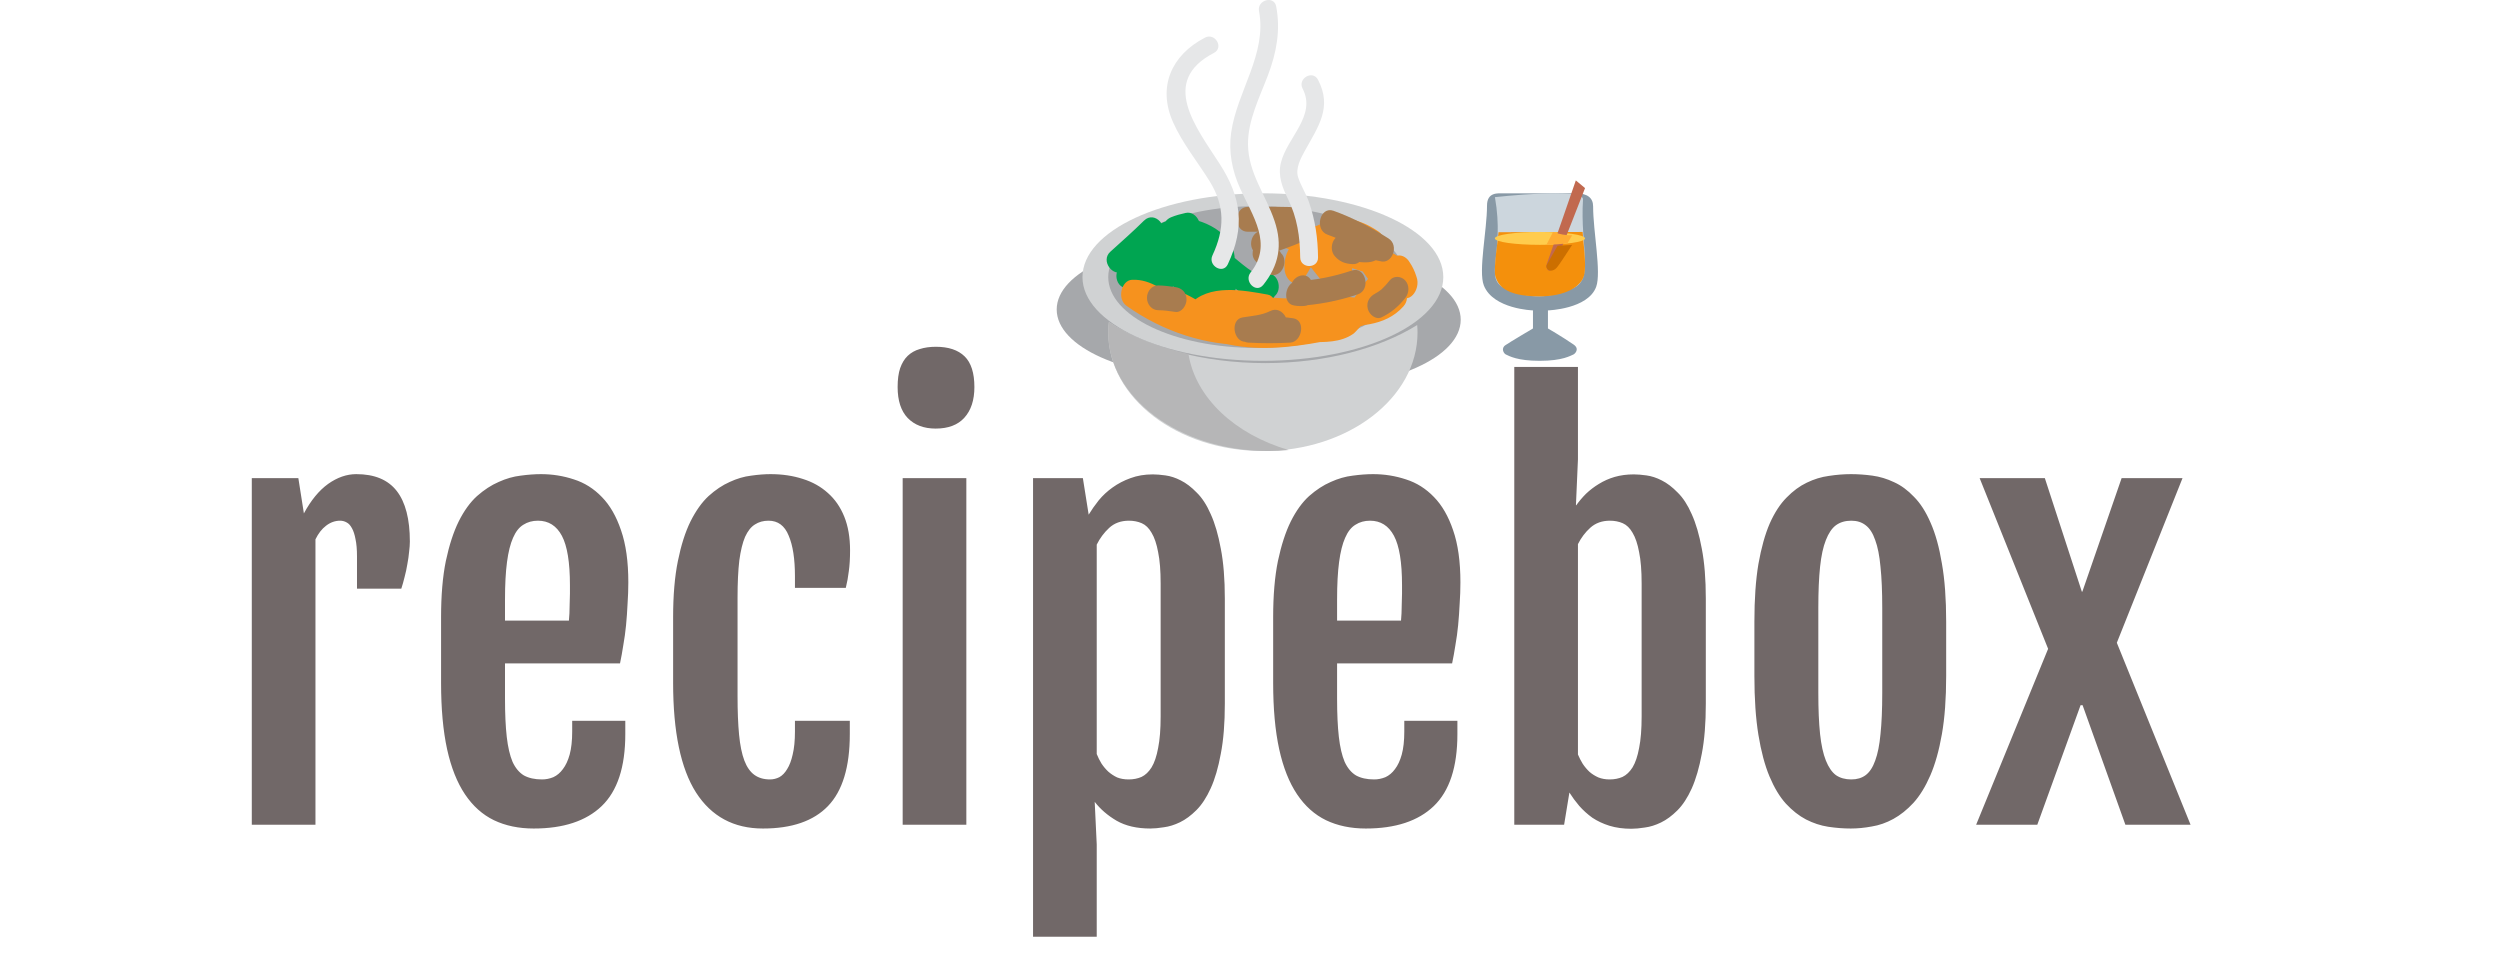
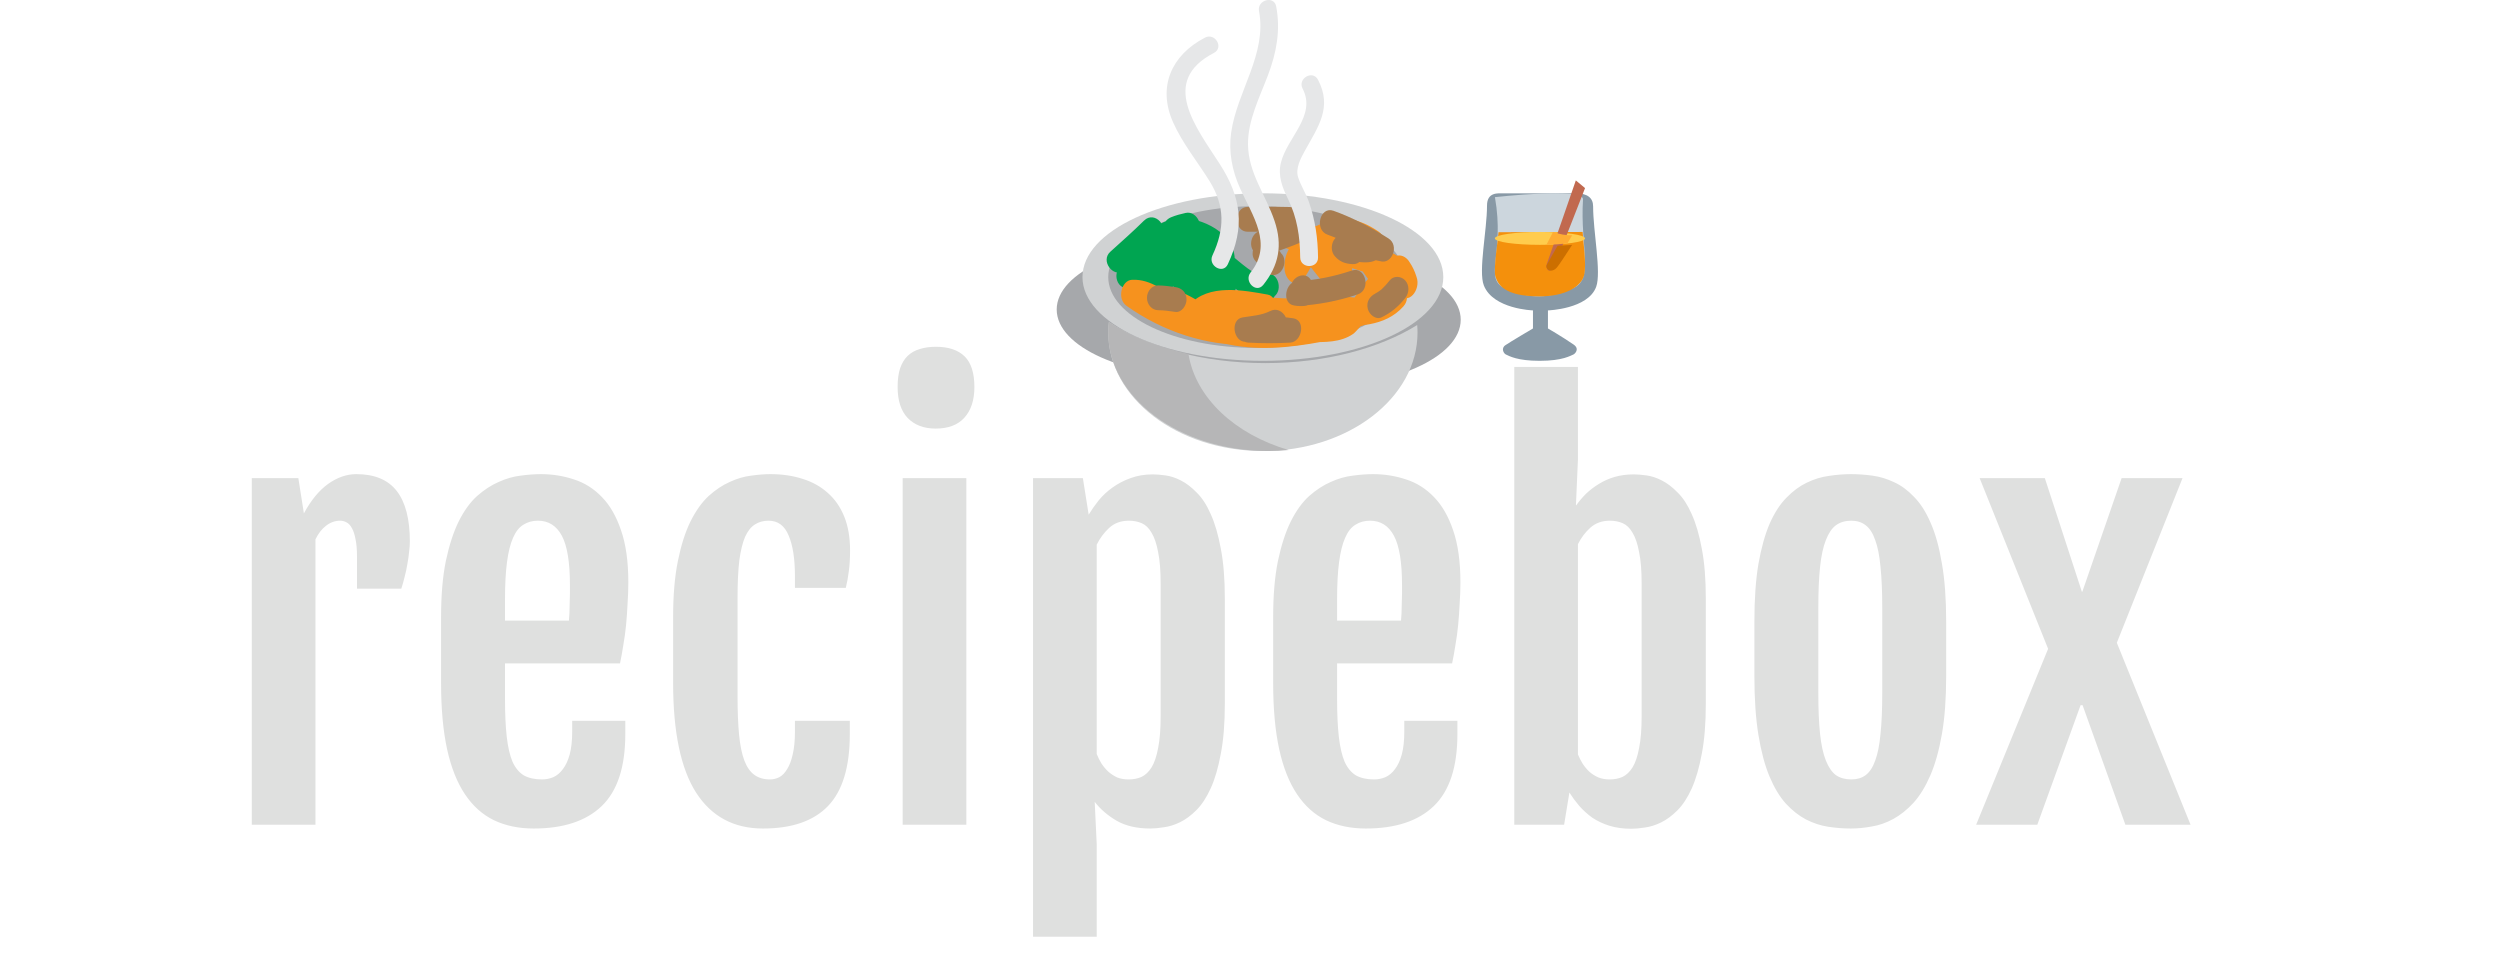
<svg xmlns="http://www.w3.org/2000/svg" width="194" height="75" viewBox="0 0 194 75" fill="none">
-   <path d="M105.463 24.017C105.463 26.916 100.211 29.269 93.732 29.269C87.253 29.269 82 26.916 82 24.017C82 21.114 87.253 18.762 93.732 18.762C100.211 18.762 105.463 21.114 105.463 24.017" fill="#A6A8AB" />
+   <path d="M105.463 24.017C105.463 26.916 100.211 29.269 93.732 29.269C87.253 29.269 82 26.916 82 24.017C82 21.114 87.253 18.762 93.732 18.762C100.211 18.762 105.463 21.114 105.463 24.017Z" fill="#A6A8AB" />
  <path d="M101.621 30.064C108.1 30.064 113.352 27.712 113.352 24.811C113.352 21.91 108.1 19.559 101.621 19.559C95.143 19.559 89.891 21.91 89.891 24.811C89.891 27.712 95.143 30.064 101.621 30.064Z" fill="#A6A8AB" />
  <path d="M98.19 28.177C93.341 28.177 88.994 26.947 86.047 25C86.018 25.263 86 25.528 86 25.798C86 30.88 91.373 35 97.999 35C104.627 35 110 30.879 110 25.798C110 25.604 109.99 25.413 109.974 25.224C107.041 27.04 102.846 28.177 98.189 28.177" fill="#D0D2D3" />
-   <path d="M92.225 27.472C89.833 26.92 87.72 26.069 86.049 25C86.018 25.263 86 25.528 86 25.798C86 30.88 91.555 35 98.406 35C98.946 35 99.477 34.971 100 34.922C95.84 33.707 92.779 30.878 92.225 27.472" fill="#B6B6B7" />
+   <path d="M92.225 27.472C89.833 26.92 87.72 26.069 86.049 25C86.018 25.263 86 25.528 86 25.798C86 30.88 91.555 35 98.406 35C98.946 35 99.477 34.971 100 34.922C95.84 33.707 92.779 30.878 92.225 27.472Z" fill="#B6B6B7" />
  <path d="M112 21.503C112 25.091 105.73 28 98.001 28C90.268 28 84 25.087 84 21.503C84 17.913 90.268 15 98.001 15C105.73 15 112 17.911 112 21.503Z" fill="#D0D2D3" />
  <path d="M97.5 27C103.851 27 109 24.538 109 21.5C109 18.462 103.851 16 97.5 16C91.149 16 86 18.462 86 21.5C86 24.538 91.149 27 97.5 27Z" fill="#A6A8AB" />
  <path d="M88.78 17.115C87.93 17.957 87.04 18.738 86.159 19.537C85.375 20.246 86.376 21.549 87.198 21.046C87.965 20.58 88.726 20.123 89.537 19.761C89.215 19.289 88.89 18.818 88.568 18.346C88.355 18.733 88.117 19.101 87.855 19.448C87.291 20.246 88.01 21.594 88.894 20.958C89.48 20.539 90.056 20.12 90.666 19.748L89.494 18.434C89.284 18.826 89.121 19.225 88.954 19.644C88.641 20.42 89.351 21.587 90.126 20.959C90.756 20.452 91.352 19.934 91.918 19.338C92.678 18.542 91.717 17.402 90.879 17.828C90.832 17.885 90.788 17.943 90.743 18.001C90.64 18.441 90.537 18.879 90.436 19.317C90.774 19.076 91.148 18.904 91.539 18.808C92.38 18.535 92.335 17.25 91.539 16.953C91.462 16.924 91.385 16.895 91.309 16.867V18.722C91.691 18.56 92.064 18.465 92.466 18.376C92.244 17.79 92.025 17.202 91.804 16.617C90.414 17.388 86.009 18.622 87.568 21.307C87.813 20.822 88.061 20.341 88.308 19.858C88.153 19.841 87.998 19.824 87.843 19.805C86.888 19.579 86.35 20.963 87.182 21.565C87.473 21.799 87.781 22.002 88.105 22.171C88.25 21.573 88.394 20.976 88.538 20.377C88.178 20.403 87.82 20.431 87.46 20.464C86.351 20.559 86.363 22.274 87.46 22.388C88.593 22.503 90.067 22.849 91.125 22.192C91.461 21.981 91.65 21.795 91.901 21.484C92.078 21.265 92.264 21.057 92.454 20.852C93.313 19.921 92.224 21.125 92.228 20.388L93.518 19.558C93.388 19.471 93.26 19.383 93.132 19.298C92.987 19.895 92.844 20.492 92.698 21.091C92.992 21.221 93.284 21.35 93.576 21.477L94.009 19.684C93.548 19.624 93.083 19.624 92.622 19.684C91.968 19.767 91.564 20.436 91.881 21.133C92.444 22.365 93.726 22.843 94.862 23.13C95.939 23.406 96.395 21.551 95.318 21.275C94.647 21.104 93.711 20.921 93.366 20.163C93.117 20.644 92.873 21.127 92.624 21.61C93.085 21.551 93.551 21.551 94.012 21.61C94.913 21.723 95.107 20.285 94.444 19.816C93.869 19.412 93.373 19.251 92.7 19.167C91.813 19.055 91.589 20.501 92.269 20.958L92.654 21.218C93.217 21.599 93.939 21.109 93.943 20.387C93.953 18.915 93.013 18.115 91.832 18.951C91.344 19.299 90.938 19.814 90.556 20.291C89.96 21.032 88.251 20.543 87.463 20.463V22.387C87.822 22.357 88.181 22.329 88.54 22.303C89.337 22.243 89.781 20.981 88.974 20.51C88.65 20.341 88.341 20.138 88.05 19.904C87.829 20.491 87.609 21.076 87.391 21.663C87.693 21.736 88.001 21.777 88.311 21.785C88.941 21.801 89.404 20.945 89.05 20.336C88.835 19.963 92.262 18.507 92.674 18.28C93.593 17.772 92.916 16.321 92.012 16.522C91.613 16.61 91.24 16.707 90.856 16.867C90.066 17.2 90.019 18.409 90.856 18.723C90.934 18.751 91.01 18.781 91.087 18.808V16.953C90.532 17.137 90.058 17.301 89.572 17.655C89.219 17.913 88.971 18.542 89.265 18.971C89.975 20.008 90.716 20.016 91.749 19.49C91.402 18.988 91.055 18.483 90.71 17.979C90.254 18.454 89.771 18.895 89.265 19.299L90.438 20.616C90.606 20.198 90.767 19.798 90.978 19.405C91.432 18.557 90.544 17.639 89.804 18.089C89.193 18.462 88.618 18.882 88.033 19.299L89.07 20.81C89.414 20.322 89.748 19.837 90.053 19.318C90.444 18.651 89.789 17.59 89.084 17.905C88.134 18.331 87.235 18.838 86.337 19.383C86.682 19.889 87.03 20.394 87.377 20.897C88.256 20.1 89.147 19.317 89.996 18.475C90.826 17.654 89.608 16.3 88.782 17.116" fill="#00A551" />
  <path d="M91.092 22.281C91.615 22.93 92.251 23.174 93.01 23.306C93.085 22.676 93.161 22.046 93.238 21.416C93.076 21.409 92.917 21.362 92.772 21.277C92.695 21.909 92.621 22.538 92.545 23.17C93.598 23.171 95.561 23.303 95.889 21.751C96.282 19.896 95.052 18.383 93.621 17.734L93.391 19.623H93.546C94.556 19.623 94.656 18.091 93.774 17.734C93.262 17.526 92.77 17.331 92.286 17.053C92.141 17.649 91.998 18.248 91.852 18.846C92.332 18.874 94.268 19.423 94.108 20.22C94.016 20.676 94.174 21.043 94.501 21.308C95.571 22.169 96.626 23.158 97.942 23.48C98.915 23.719 99.403 22.34 98.602 21.722C98.445 21.601 98.272 21.51 98.09 21.451V23.306L98.629 23.133C99.689 22.794 99.237 20.935 98.172 21.278C97.993 21.337 97.813 21.396 97.632 21.451C96.802 21.718 96.832 23.024 97.632 23.306C97.668 23.332 97.703 23.358 97.736 23.384C97.957 22.796 98.178 22.211 98.397 21.624C97.242 21.34 96.306 20.403 95.368 19.647L95.761 20.734C96.24 18.343 93.596 17.026 91.852 16.921C91.01 16.871 90.665 18.284 91.419 18.715C92.035 19.065 92.671 19.326 93.319 19.589C93.395 18.959 93.47 18.329 93.548 17.698H93.393C92.36 17.698 92.312 19.203 93.165 19.589C93.528 19.754 94.808 20.973 93.978 21.201C93.533 21.323 93.001 21.248 92.546 21.244C91.506 21.244 91.474 22.743 92.318 23.133C92.615 23.272 92.921 23.306 93.24 23.341C94.198 23.449 94.42 21.618 93.468 21.451C93.009 21.37 92.644 21.341 92.305 20.922C91.562 20 90.352 21.364 91.094 22.281" fill="#00A551" />
  <path d="M107.858 21.303C107.121 21.705 106.381 22.094 105.655 22.526C104.89 22.982 105.251 24.63 106.088 24.548C106.913 24.465 107.706 24.239 108.52 24.061L107.684 22.251C106.649 23.404 104.651 23.154 103.359 23.157C102.408 23.158 102.16 25.039 103.129 25.287C104.016 25.512 104.812 25.492 105.699 25.287C106.518 25.096 106.529 23.373 105.699 23.196C104.065 22.844 102.463 23.036 100.817 23.141C99.052 23.257 97.282 22.868 95.516 22.823C94.392 22.796 94.435 24.862 95.516 24.992C96.496 25.11 97.417 25.143 98.387 24.954C99.208 24.795 99.216 23.009 98.387 22.863C96.579 22.54 93.741 21.959 92.267 23.697C92.613 23.64 92.96 23.585 93.308 23.527C92.46 23.072 91.696 22.534 90.76 22.491C90.156 22.463 89.623 23.459 90.019 24.122C90.194 24.419 90.371 24.714 90.545 25.011C90.938 24.517 91.33 24.024 91.721 23.527C90.445 22.652 89.362 21.651 87.853 21.71C87.019 21.745 86.654 23.186 87.419 23.731C90.238 25.742 93.601 26.821 96.838 26.773C97.949 26.756 97.942 24.656 96.838 24.605C96.249 24.574 95.664 24.52 95.075 24.492C94.117 24.445 93.89 26.389 94.847 26.623C97.448 27.259 100.015 27 102.616 26.513C103.596 26.328 103.328 24.381 102.388 24.381H101.682V26.549C102.778 26.546 104.019 26.597 105.013 25.906C105.389 25.645 107.424 23.062 107.592 23.177C108.006 23.457 108.525 23.311 108.767 22.788C108.975 22.339 109.198 21.913 109.384 21.45H107.903C108.13 21.781 108.306 22.153 108.431 22.563C108.88 22.125 109.331 21.688 109.78 21.25C109.188 20.329 108.508 19.834 107.64 19.413C107.266 19.233 106.869 19.535 106.669 19.911C106.516 20.148 106.401 20.406 106.316 20.691C106.766 20.618 107.215 20.544 107.664 20.471C107.048 19.791 106.605 18.967 105.905 18.41C105.201 17.852 104.224 18.992 104.73 19.893C104.914 20.221 105.085 20.49 105.305 20.781C105.583 20.178 105.862 19.573 106.141 18.969C105.313 18.741 104.561 18.412 103.709 18.375C103.164 18.35 102.716 19.089 102.88 19.746C102.974 20.165 103.091 20.574 103.232 20.972L103.833 19.635C103.617 19.736 103.458 19.846 103.279 20.026C102.977 20.331 102.973 20.949 103.144 21.34C103.279 21.626 103.397 21.923 103.496 22.231C103.819 21.698 104.144 21.168 104.466 20.637C103.489 20.424 102.802 19.091 102.086 18.303C101.391 17.539 100.644 17.183 99.746 17.038C98.759 16.879 98.62 18.84 99.518 19.168C100.698 19.599 101.87 19.742 103.094 19.763C104.215 19.784 104.183 17.699 103.094 17.594C101.345 17.425 100.991 18.736 99.932 20.137L101.398 20.904C101.329 20.073 102.67 19.6 103.109 19.408C104.198 18.922 105.08 19.15 106.095 19.838C107.072 20.498 107.939 18.626 106.963 17.961C105.355 16.872 104.003 16.709 102.292 17.471C101.121 17.991 99.526 19.054 99.681 20.9C99.755 21.781 100.583 22.412 101.146 21.666C101.787 20.82 102.017 19.654 103.095 19.758V17.589C102.024 17.571 101.007 17.45 99.975 17.073L99.746 19.203C101.525 19.49 102.21 22.332 104.012 22.724C104.784 22.891 105.307 22.029 104.982 21.129C104.883 20.822 104.766 20.524 104.63 20.241C104.584 20.677 104.54 21.115 104.496 21.553C104.427 21.609 104.361 21.666 104.294 21.721C104.692 21.538 105.078 20.967 104.893 20.387C104.75 19.991 104.632 19.581 104.541 19.162C104.264 19.618 103.989 20.078 103.711 20.535C104.396 20.566 105.027 20.871 105.685 21.052C106.518 21.282 107.134 20.049 106.521 19.24C106.419 19.093 106.317 18.942 106.216 18.791C105.823 19.286 105.432 19.781 105.04 20.276C105.596 20.715 105.961 21.456 106.451 21.998C106.833 22.418 107.552 22.453 107.799 21.778C107.884 21.495 108.001 21.235 108.153 20.999C107.83 21.167 107.506 21.331 107.183 21.5C107.79 21.792 108.162 22.15 108.566 22.776C109.216 23.787 110.316 22.501 109.914 21.462C109.79 21.055 109.611 20.679 109.385 20.35C109.034 19.742 108.223 19.559 107.904 20.35C107.717 20.812 107.496 21.24 107.288 21.688C107.678 21.556 108.072 21.429 108.463 21.298C107.503 20.646 106.739 20.899 105.98 21.854C105.45 22.518 105.133 23.223 104.503 23.785C103.708 24.491 102.611 24.373 101.688 24.376C100.582 24.378 100.582 26.545 101.688 26.545H102.394L102.166 24.415C99.885 24.841 97.592 25.081 95.311 24.525C95.234 25.234 95.158 25.945 95.08 26.654C95.67 26.685 96.255 26.738 96.844 26.768V24.6C93.909 24.641 90.849 23.677 88.291 21.854C88.147 22.53 88.002 23.203 87.858 23.875C89.028 23.83 89.883 24.725 90.86 25.397C91.555 25.873 92.585 24.838 92.035 23.912C91.859 23.614 91.684 23.319 91.506 23.021C91.259 23.566 91.013 24.11 90.765 24.653C91.376 24.681 91.899 25.102 92.446 25.395C92.817 25.594 93.174 25.591 93.486 25.226C94.36 24.198 96.86 24.759 97.939 24.949V22.858C97.13 23.011 96.333 22.914 95.524 22.818V24.987C97.113 25.026 98.692 25.284 100.282 25.32C101.948 25.36 103.587 24.923 105.248 25.282V23.191C104.704 23.362 104.135 23.362 103.591 23.191L103.363 25.32C105.201 25.318 107.442 25.409 108.903 23.779C109.613 22.993 108.837 21.801 108.069 21.967C107.409 22.107 106.764 22.307 106.094 22.374C106.238 23.048 106.384 23.719 106.528 24.393C107.253 23.963 107.994 23.572 108.73 23.172C109.744 22.619 108.867 20.752 107.864 21.302" fill="#F6921E" />
  <path d="M96.88 26.588C97.962 26.649 99.042 26.649 100.124 26.588C101.037 26.535 101.353 24.854 100.353 24.698C99.113 24.504 97.889 24.588 96.645 24.596C96.72 25.227 96.797 25.855 96.873 26.486C97.765 26.34 98.607 26.215 99.437 25.794C100.443 25.28 99.57 23.625 98.571 24.135C97.906 24.472 97.131 24.516 96.417 24.632C95.442 24.794 95.701 26.53 96.644 26.524C97.723 26.514 98.825 26.387 99.898 26.554C99.973 25.924 100.049 25.295 100.124 24.664C99.044 24.726 97.961 24.726 96.881 24.664C95.775 24.601 95.781 26.527 96.881 26.591" fill="#A87C4F" />
-   <path d="M104.907 20.991C103.509 21.461 102.111 21.743 100.652 21.817C99.735 21.863 99.427 23.556 100.424 23.707C100.694 23.752 100.968 23.763 101.241 23.741C102.15 23.672 102.478 22.034 101.471 21.853C101.406 21.841 101.341 21.829 101.276 21.817C101.475 22.04 101.676 22.265 101.874 22.491C101.852 22.842 101.859 22.846 101.892 22.501C101.878 22.354 101.858 22.208 101.834 22.062C101.643 20.841 99.993 21.36 100.181 22.572C100.106 22.093 100.188 22.902 100.222 23.002C100.373 23.43 100.612 23.635 101.014 23.708C101.09 23.077 101.167 22.448 101.241 21.817C101.12 21.825 101 21.837 100.88 21.853C100.805 22.482 100.729 23.112 100.652 23.741C102.25 23.662 103.832 23.361 105.363 22.845C106.42 22.493 105.968 20.635 104.907 20.991" fill="#A87C4F" />
+   <path d="M104.907 20.991C103.509 21.461 102.111 21.743 100.652 21.817C99.735 21.863 99.427 23.556 100.424 23.707C100.694 23.752 100.968 23.763 101.241 23.741C102.15 23.672 102.478 22.034 101.471 21.853C101.406 21.841 101.341 21.829 101.276 21.817C101.475 22.04 101.676 22.265 101.874 22.491C101.852 22.842 101.859 22.846 101.892 22.501C101.878 22.354 101.858 22.208 101.834 22.062C101.643 20.841 99.993 21.36 100.181 22.572C100.106 22.093 100.188 22.902 100.222 23.002C100.373 23.43 100.612 23.635 101.014 23.708C101.09 23.077 101.167 22.448 101.241 21.817C101.12 21.825 101 21.837 100.88 21.853C100.805 22.482 100.729 23.112 100.652 23.741C102.25 23.662 103.832 23.361 105.363 22.845C106.42 22.493 105.968 20.635 104.907 20.991Z" fill="#A87C4F" />
  <path d="M96.821 17.984C98.239 17.98 99.654 17.932 101.068 18.05C100.992 17.42 100.917 16.789 100.84 16.16C100.296 16.307 99.738 16.278 99.18 16.325C98.235 16.403 97.991 17.899 98.954 18.215C99.444 18.377 99.987 18.423 100.46 18.646C100.527 18.06 100.594 17.474 100.664 16.889C99.693 17.292 98.716 17.656 97.716 17.948C97.111 18.123 96.856 19.069 97.337 19.556C97.551 19.773 97.739 19.988 97.983 20.169V18.51C97.864 18.597 97.746 18.686 97.629 18.775C97.201 19.095 97.011 19.861 97.455 20.287C97.709 20.531 97.922 20.781 98.218 20.966L98.423 19.206C98.207 19.31 98.04 19.407 97.867 19.587C97.487 19.978 97.544 20.843 98.04 21.097C98.229 21.194 98.399 21.278 98.601 21.325C99.679 21.577 100.138 19.723 99.057 19.471C99.006 19.459 98.957 19.447 98.907 19.436L99.08 20.946C99.014 20.985 98.946 21.024 98.879 21.062C99.517 20.762 99.8 19.749 99.084 19.302C98.92 19.199 98.81 19.06 98.668 18.922C98.609 19.426 98.554 19.93 98.494 20.432C98.613 20.346 98.73 20.258 98.848 20.168C99.398 19.758 99.401 18.917 98.848 18.504C98.752 18.396 98.653 18.292 98.551 18.192C98.423 18.728 98.297 19.264 98.171 19.8C99.171 19.51 100.152 19.143 101.119 18.739C101.722 18.491 102.083 17.341 101.324 16.983C100.699 16.686 100.056 16.568 99.409 16.355C99.334 16.986 99.256 17.616 99.18 18.245C99.894 18.188 100.596 18.202 101.297 18.012C102.282 17.747 101.993 16.199 101.068 16.123C99.653 16.005 98.238 16.051 96.821 16.056C95.716 16.063 95.716 17.986 96.821 17.984" fill="#A87C4F" />
-   <path d="M103.022 18.213C104.376 18.695 105.65 19.385 106.886 20.169C107.105 19.583 107.326 18.997 107.546 18.411C107.197 18.303 106.853 18.284 106.493 18.243C106.11 18.198 105.772 18.572 105.666 18.948C105.822 18.384 106.41 18.407 106.002 18.42C105.783 18.421 105.562 18.395 105.347 18.374C104.962 18.333 104.579 18.258 104.193 18.243C103.433 18.213 103.074 19.307 103.587 19.886C103.984 20.335 104.408 20.468 104.959 20.497C106.066 20.563 106.059 18.639 104.959 18.573C104.907 18.556 104.853 18.541 104.8 18.524C104.597 19.071 104.397 19.619 104.194 20.168C105.134 20.203 106.926 20.881 107.32 19.46C107.044 19.697 106.77 19.932 106.494 20.168C106.695 20.18 106.895 20.214 107.092 20.265C108.028 20.554 108.605 19.048 107.751 18.506C106.39 17.642 104.971 16.887 103.478 16.357C102.418 15.983 101.97 17.843 103.022 18.213" fill="#A87C4F" />
+   <path d="M103.022 18.213C104.376 18.695 105.65 19.385 106.886 20.169C107.105 19.583 107.326 18.997 107.546 18.411C107.197 18.303 106.853 18.284 106.493 18.243C106.11 18.198 105.772 18.572 105.666 18.948C105.822 18.384 106.41 18.407 106.002 18.42C105.783 18.421 105.562 18.395 105.347 18.374C104.962 18.333 104.579 18.258 104.193 18.243C103.433 18.213 103.074 19.307 103.587 19.886C103.984 20.335 104.408 20.468 104.959 20.497C106.066 20.563 106.059 18.639 104.959 18.573C104.907 18.556 104.853 18.541 104.8 18.524C104.597 19.071 104.397 19.619 104.194 20.168C105.134 20.203 106.926 20.881 107.32 19.46C107.044 19.697 106.77 19.932 106.494 20.168C106.695 20.18 106.895 20.214 107.092 20.265C108.028 20.554 108.605 19.048 107.751 18.506C106.39 17.642 104.971 16.887 103.478 16.357C102.418 15.983 101.97 17.843 103.022 18.213Z" fill="#A87C4F" />
  <path d="M107.834 21.766C107.647 22.003 107.452 22.225 107.236 22.428C107.289 22.387 107.272 22.399 107.188 22.469C107.137 22.509 107.086 22.547 107.034 22.585C106.981 22.622 106.927 22.657 106.873 22.691C106.887 22.68 106.616 22.833 106.738 22.775C106.308 22.977 106.005 23.404 106.139 23.959C106.251 24.415 106.762 24.834 107.194 24.631C107.922 24.289 108.522 23.79 109.048 23.126C109.358 22.734 109.391 22.152 109.048 21.765C108.73 21.413 108.144 21.374 107.834 21.765" fill="#A87C4F" />
  <path d="M89.864 24.072C90.317 24.072 90.767 24.141 91.218 24.206C91.684 24.27 92.075 23.717 92.075 23.243C92.075 22.668 91.682 22.346 91.218 22.28C90.767 22.217 90.317 22.153 89.864 22.148C89.394 22.143 89.005 22.59 89.005 23.112C89.005 23.639 89.394 24.067 89.864 24.072Z" fill="#A87C4F" />
  <path d="M93.504 2.922C90.897 4.275 89.808 6.741 91.03 9.488C91.759 11.126 92.919 12.537 93.862 14.055C95.065 15.995 95.042 17.77 94.086 19.819C93.713 20.615 94.903 21.312 95.277 20.511C96.629 17.621 96.343 15.344 94.638 12.703C92.807 9.864 89.958 6.306 94.201 4.106C94.992 3.696 94.293 2.512 93.504 2.92" fill="#E6E7E8" />
  <path d="M98.026 22.112C99.253 20.573 99.534 19.016 98.907 17.148C98.221 15.104 96.867 13.442 96.845 11.201C96.826 9.346 97.751 7.538 98.394 5.839C99.055 4.093 99.385 2.346 99.031 0.496C98.866 -0.372 97.537 -0.005 97.699 0.86C98.332 4.195 95.988 7.092 95.537 10.294C95.327 11.786 95.613 13.245 96.228 14.61C97.195 16.754 98.802 18.941 97.048 21.142C96.502 21.828 97.472 22.801 98.026 22.11" fill="#E6E7E8" />
  <path d="M102.28 19.98C102.264 18.473 102.065 17.096 101.572 15.67C101.34 15.004 100.946 14.42 100.731 13.745C100.515 13.069 100.944 12.268 101.255 11.705C102.299 9.817 103.399 8.336 102.277 6.188C101.865 5.401 100.675 6.095 101.082 6.878C102.177 8.974 99.875 10.671 99.397 12.63C99.15 13.64 99.507 14.544 99.949 15.439C100.662 16.893 100.88 18.375 100.896 19.98C100.909 20.865 102.29 20.865 102.28 19.98Z" fill="#E6E7E8" />
-   <path d="M19.539 37.105H23.152L23.582 39.84C24.129 38.824 24.754 38.062 25.457 37.555C26.173 37.047 26.902 36.793 27.645 36.793C29.064 36.793 30.112 37.229 30.789 38.102C31.466 38.974 31.805 40.283 31.805 42.027C31.805 42.249 31.785 42.516 31.746 42.828C31.72 43.128 31.674 43.447 31.609 43.785C31.557 44.111 31.486 44.443 31.395 44.781C31.316 45.107 31.232 45.406 31.141 45.68H27.703V43.18C27.703 42.633 27.664 42.184 27.586 41.832C27.521 41.48 27.43 41.2 27.312 40.992C27.195 40.771 27.059 40.621 26.902 40.543C26.746 40.452 26.577 40.406 26.395 40.406C26.004 40.406 25.639 40.536 25.301 40.797C24.975 41.044 24.702 41.396 24.48 41.852V64H19.539V37.105ZM41.414 64.293C40.255 64.293 39.227 64.078 38.328 63.648C37.443 63.219 36.694 62.548 36.082 61.637C35.47 60.725 35.008 59.56 34.695 58.141C34.383 56.708 34.227 54.99 34.227 52.984V47.906C34.227 46.2 34.35 44.742 34.598 43.531C34.858 42.307 35.19 41.285 35.594 40.465C36.01 39.632 36.486 38.974 37.02 38.492C37.566 38.01 38.126 37.646 38.699 37.398C39.272 37.138 39.839 36.975 40.398 36.91C40.971 36.832 41.499 36.793 41.98 36.793C42.866 36.793 43.719 36.93 44.539 37.203C45.359 37.464 46.082 37.919 46.707 38.57C47.332 39.208 47.827 40.068 48.191 41.148C48.569 42.229 48.758 43.577 48.758 45.191C48.758 45.738 48.738 46.292 48.699 46.852C48.673 47.411 48.634 47.965 48.582 48.512C48.53 49.046 48.458 49.566 48.367 50.074C48.289 50.582 48.204 51.051 48.113 51.48H39.188V54.215C39.188 55.387 39.233 56.376 39.324 57.184C39.415 57.978 39.565 58.622 39.773 59.117C39.995 59.599 40.288 59.95 40.652 60.172C41.03 60.38 41.499 60.484 42.059 60.484C42.358 60.484 42.651 60.426 42.938 60.309C43.224 60.178 43.471 59.97 43.68 59.684C43.901 59.397 44.077 59.02 44.207 58.551C44.337 58.069 44.402 57.477 44.402 56.773V55.934H48.523V56.969C48.523 59.521 47.911 61.383 46.688 62.555C45.477 63.714 43.719 64.293 41.414 64.293ZM44.148 48.16C44.161 48.017 44.175 47.828 44.188 47.594C44.2 47.346 44.207 47.092 44.207 46.832C44.22 46.572 44.227 46.318 44.227 46.07C44.227 45.81 44.227 45.589 44.227 45.406C44.227 43.635 44.018 42.359 43.602 41.578C43.185 40.797 42.566 40.406 41.746 40.406C41.316 40.406 40.939 40.51 40.613 40.719C40.288 40.914 40.021 41.253 39.812 41.734C39.604 42.203 39.448 42.828 39.344 43.609C39.24 44.391 39.188 45.361 39.188 46.52V48.16H44.148ZM59.207 64.293C56.941 64.293 55.21 63.362 54.012 61.5C52.827 59.638 52.234 56.8 52.234 52.984V47.906C52.234 46.2 52.358 44.742 52.605 43.531C52.853 42.307 53.178 41.285 53.582 40.465C53.999 39.632 54.467 38.974 54.988 38.492C55.522 38.01 56.069 37.646 56.629 37.398C57.189 37.138 57.742 36.975 58.289 36.91C58.836 36.832 59.337 36.793 59.793 36.793C60.704 36.793 61.538 36.917 62.293 37.164C63.048 37.398 63.699 37.763 64.246 38.258C64.793 38.74 65.216 39.352 65.516 40.094C65.815 40.836 65.965 41.708 65.965 42.711C65.965 43.336 65.932 43.876 65.867 44.332C65.815 44.775 65.737 45.204 65.633 45.621H61.688V44.723C61.688 43.368 61.525 42.314 61.199 41.559C60.887 40.79 60.366 40.406 59.637 40.406C59.233 40.406 58.882 40.504 58.582 40.699C58.283 40.882 58.029 41.2 57.82 41.656C57.625 42.112 57.475 42.724 57.371 43.492C57.28 44.26 57.234 45.224 57.234 46.383V54.02C57.234 55.191 57.273 56.188 57.352 57.008C57.43 57.828 57.566 58.499 57.762 59.02C57.957 59.527 58.217 59.898 58.543 60.133C58.868 60.367 59.272 60.484 59.754 60.484C60.001 60.484 60.242 60.426 60.477 60.309C60.711 60.178 60.913 59.97 61.082 59.684C61.264 59.397 61.408 59.02 61.512 58.551C61.629 58.069 61.688 57.477 61.688 56.773V55.934H65.945V56.969C65.945 59.521 65.379 61.383 64.246 62.555C63.126 63.714 61.447 64.293 59.207 64.293ZM72.606 33.258C71.694 33.258 70.971 32.984 70.438 32.438C69.917 31.891 69.656 31.09 69.656 30.035C69.656 29.449 69.721 28.961 69.852 28.57C69.995 28.167 70.19 27.848 70.438 27.613C70.698 27.366 71.01 27.19 71.375 27.086C71.74 26.969 72.156 26.91 72.625 26.91C73.602 26.91 74.344 27.158 74.852 27.652C75.359 28.147 75.613 28.941 75.613 30.035C75.613 31.051 75.353 31.845 74.832 32.418C74.324 32.978 73.582 33.258 72.606 33.258ZM70.047 37.105H74.988V64H70.047V37.105ZM85.106 65.523V72.691H80.164V37.105H84.031L84.481 39.938C84.702 39.573 84.962 39.202 85.262 38.824C85.574 38.447 85.932 38.115 86.336 37.828C86.753 37.529 87.215 37.288 87.723 37.105C88.243 36.91 88.823 36.812 89.461 36.812C89.734 36.812 90.06 36.839 90.438 36.891C90.828 36.943 91.225 37.073 91.629 37.281C92.046 37.49 92.456 37.802 92.859 38.219C93.276 38.622 93.641 39.182 93.953 39.898C94.279 40.615 94.539 41.507 94.734 42.574C94.943 43.642 95.047 44.938 95.047 46.461V54.605C95.047 56.129 94.943 57.425 94.734 58.492C94.539 59.56 94.279 60.452 93.953 61.168C93.628 61.884 93.257 62.45 92.84 62.867C92.423 63.284 92 63.596 91.57 63.805C91.141 64.013 90.724 64.143 90.32 64.195C89.917 64.26 89.565 64.293 89.266 64.293C88.224 64.293 87.352 64.091 86.648 63.688C85.958 63.284 85.392 62.796 84.949 62.223L85.106 65.523ZM85.106 58.512C85.21 58.772 85.333 59.02 85.477 59.254C85.633 59.488 85.809 59.697 86.004 59.879C86.212 60.061 86.44 60.211 86.688 60.328C86.948 60.432 87.247 60.484 87.586 60.484C87.951 60.484 88.283 60.419 88.582 60.289C88.882 60.146 89.142 59.898 89.363 59.547C89.585 59.182 89.754 58.681 89.871 58.043C90.001 57.405 90.066 56.585 90.066 55.582V45.289C90.066 44.286 90.001 43.473 89.871 42.848C89.754 42.21 89.585 41.708 89.363 41.344C89.155 40.979 88.901 40.732 88.602 40.602C88.302 40.471 87.97 40.406 87.606 40.406C86.981 40.406 86.466 40.595 86.062 40.973C85.672 41.337 85.353 41.767 85.106 42.262V58.512ZM105.984 64.293C104.826 64.293 103.797 64.078 102.898 63.648C102.013 63.219 101.264 62.548 100.652 61.637C100.04 60.725 99.578 59.56 99.266 58.141C98.953 56.708 98.797 54.99 98.797 52.984V47.906C98.797 46.2 98.921 44.742 99.168 43.531C99.428 42.307 99.76 41.285 100.164 40.465C100.581 39.632 101.056 38.974 101.59 38.492C102.137 38.01 102.697 37.646 103.27 37.398C103.842 37.138 104.409 36.975 104.969 36.91C105.542 36.832 106.069 36.793 106.551 36.793C107.436 36.793 108.289 36.93 109.109 37.203C109.93 37.464 110.652 37.919 111.277 38.57C111.902 39.208 112.397 40.068 112.762 41.148C113.139 42.229 113.328 43.577 113.328 45.191C113.328 45.738 113.309 46.292 113.27 46.852C113.243 47.411 113.204 47.965 113.152 48.512C113.1 49.046 113.029 49.566 112.938 50.074C112.859 50.582 112.775 51.051 112.684 51.48H103.758V54.215C103.758 55.387 103.803 56.376 103.895 57.184C103.986 57.978 104.135 58.622 104.344 59.117C104.565 59.599 104.858 59.95 105.223 60.172C105.6 60.38 106.069 60.484 106.629 60.484C106.928 60.484 107.221 60.426 107.508 60.309C107.794 60.178 108.042 59.97 108.25 59.684C108.471 59.397 108.647 59.02 108.777 58.551C108.908 58.069 108.973 57.477 108.973 56.773V55.934H113.094V56.969C113.094 59.521 112.482 61.383 111.258 62.555C110.047 63.714 108.289 64.293 105.984 64.293ZM108.719 48.16C108.732 48.017 108.745 47.828 108.758 47.594C108.771 47.346 108.777 47.092 108.777 46.832C108.79 46.572 108.797 46.318 108.797 46.07C108.797 45.81 108.797 45.589 108.797 45.406C108.797 43.635 108.589 42.359 108.172 41.578C107.755 40.797 107.137 40.406 106.316 40.406C105.887 40.406 105.509 40.51 105.184 40.719C104.858 40.914 104.591 41.253 104.383 41.734C104.174 42.203 104.018 42.828 103.914 43.609C103.81 44.391 103.758 45.361 103.758 46.52V48.16H108.719ZM117.508 28.473H122.449V35.641L122.293 39.195L122.312 39.215C122.534 38.902 122.788 38.603 123.074 38.316C123.374 38.03 123.706 37.776 124.07 37.555C124.448 37.32 124.858 37.138 125.301 37.008C125.757 36.878 126.251 36.812 126.785 36.812C127.059 36.812 127.384 36.839 127.762 36.891C128.152 36.943 128.549 37.073 128.953 37.281C129.37 37.49 129.78 37.802 130.184 38.219C130.6 38.622 130.965 39.182 131.277 39.898C131.603 40.615 131.863 41.507 132.059 42.574C132.267 43.642 132.371 44.938 132.371 46.461V54.605C132.371 56.129 132.267 57.425 132.059 58.492C131.863 59.56 131.603 60.458 131.277 61.188C130.952 61.904 130.581 62.47 130.164 62.887C129.747 63.303 129.324 63.616 128.895 63.824C128.465 64.033 128.048 64.163 127.645 64.215C127.241 64.28 126.889 64.312 126.59 64.312C125.965 64.312 125.398 64.234 124.891 64.078C124.396 63.922 123.953 63.714 123.562 63.453C123.185 63.18 122.846 62.874 122.547 62.535C122.26 62.197 122.007 61.852 121.785 61.5L121.375 64H117.508V28.473ZM122.449 58.551C122.553 58.798 122.677 59.039 122.82 59.273C122.977 59.508 123.152 59.716 123.348 59.898C123.543 60.068 123.771 60.211 124.031 60.328C124.292 60.432 124.585 60.484 124.91 60.484C125.275 60.484 125.607 60.419 125.906 60.289C126.206 60.146 126.466 59.898 126.688 59.547C126.909 59.182 127.078 58.681 127.195 58.043C127.326 57.405 127.391 56.585 127.391 55.582V45.289C127.391 44.286 127.326 43.473 127.195 42.848C127.078 42.21 126.909 41.708 126.688 41.344C126.479 40.979 126.225 40.732 125.926 40.602C125.626 40.471 125.294 40.406 124.93 40.406C124.318 40.406 123.81 40.589 123.406 40.953C123.016 41.305 122.697 41.728 122.449 42.223V58.551ZM143.621 64.293C143.048 64.293 142.462 64.247 141.863 64.156C141.277 64.065 140.704 63.876 140.145 63.59C139.598 63.303 139.077 62.893 138.582 62.359C138.1 61.825 137.677 61.122 137.312 60.25C136.948 59.378 136.661 58.303 136.453 57.027C136.245 55.751 136.141 54.228 136.141 52.457V48.238C136.141 46.493 136.245 45.003 136.453 43.766C136.674 42.516 136.967 41.467 137.332 40.621C137.71 39.775 138.146 39.104 138.641 38.609C139.135 38.102 139.656 37.717 140.203 37.457C140.763 37.184 141.336 37.008 141.922 36.93C142.508 36.839 143.081 36.793 143.641 36.793C144.174 36.793 144.728 36.832 145.301 36.91C145.874 36.988 146.434 37.158 146.98 37.418C147.527 37.665 148.042 38.043 148.523 38.551C149.018 39.046 149.448 39.716 149.812 40.562C150.19 41.409 150.483 42.464 150.691 43.727C150.913 44.977 151.023 46.48 151.023 48.238V52.457C151.023 54.202 150.913 55.706 150.691 56.969C150.47 58.232 150.171 59.3 149.793 60.172C149.415 61.044 148.979 61.754 148.484 62.301C147.99 62.835 147.469 63.251 146.922 63.551C146.375 63.85 145.815 64.046 145.242 64.137C144.682 64.241 144.142 64.293 143.621 64.293ZM143.66 60.484C144.103 60.484 144.474 60.374 144.773 60.152C145.086 59.918 145.333 59.54 145.516 59.02C145.711 58.499 145.848 57.815 145.926 56.969C146.017 56.109 146.062 55.048 146.062 53.785V47.164C146.062 45.901 146.017 44.84 145.926 43.98C145.848 43.121 145.711 42.431 145.516 41.91C145.333 41.376 145.086 40.992 144.773 40.758C144.474 40.523 144.103 40.406 143.66 40.406C143.191 40.406 142.794 40.523 142.469 40.758C142.156 40.992 141.896 41.376 141.688 41.91C141.479 42.431 141.329 43.121 141.238 43.98C141.147 44.84 141.102 45.901 141.102 47.164V53.785C141.102 55.048 141.147 56.109 141.238 56.969C141.329 57.815 141.479 58.499 141.688 59.02C141.896 59.54 142.156 59.918 142.469 60.152C142.794 60.374 143.191 60.484 143.66 60.484ZM158.934 50.348L153.621 37.105H158.68L161.551 45.914H161.59L164.637 37.105H169.363L164.266 49.879L169.988 64H164.93L161.609 54.723H161.453L158.094 64H153.348L158.934 50.348Z" fill="#716868" />
+   <path d="M19.539 37.105H23.152L23.582 39.84C24.129 38.824 24.754 38.062 25.457 37.555C26.173 37.047 26.902 36.793 27.645 36.793C29.064 36.793 30.112 37.229 30.789 38.102C31.466 38.974 31.805 40.283 31.805 42.027C31.805 42.249 31.785 42.516 31.746 42.828C31.72 43.128 31.674 43.447 31.609 43.785C31.557 44.111 31.486 44.443 31.395 44.781C31.316 45.107 31.232 45.406 31.141 45.68H27.703V43.18C27.703 42.633 27.664 42.184 27.586 41.832C27.521 41.48 27.43 41.2 27.312 40.992C27.195 40.771 27.059 40.621 26.902 40.543C26.746 40.452 26.577 40.406 26.395 40.406C26.004 40.406 25.639 40.536 25.301 40.797C24.975 41.044 24.702 41.396 24.48 41.852V64H19.539V37.105ZM41.414 64.293C40.255 64.293 39.227 64.078 38.328 63.648C37.443 63.219 36.694 62.548 36.082 61.637C35.47 60.725 35.008 59.56 34.695 58.141C34.383 56.708 34.227 54.99 34.227 52.984V47.906C34.227 46.2 34.35 44.742 34.598 43.531C34.858 42.307 35.19 41.285 35.594 40.465C36.01 39.632 36.486 38.974 37.02 38.492C37.566 38.01 38.126 37.646 38.699 37.398C39.272 37.138 39.839 36.975 40.398 36.91C40.971 36.832 41.499 36.793 41.98 36.793C42.866 36.793 43.719 36.93 44.539 37.203C45.359 37.464 46.082 37.919 46.707 38.57C47.332 39.208 47.827 40.068 48.191 41.148C48.569 42.229 48.758 43.577 48.758 45.191C48.758 45.738 48.738 46.292 48.699 46.852C48.673 47.411 48.634 47.965 48.582 48.512C48.53 49.046 48.458 49.566 48.367 50.074C48.289 50.582 48.204 51.051 48.113 51.48H39.188V54.215C39.188 55.387 39.233 56.376 39.324 57.184C39.415 57.978 39.565 58.622 39.773 59.117C39.995 59.599 40.288 59.95 40.652 60.172C41.03 60.38 41.499 60.484 42.059 60.484C42.358 60.484 42.651 60.426 42.938 60.309C43.224 60.178 43.471 59.97 43.68 59.684C43.901 59.397 44.077 59.02 44.207 58.551C44.337 58.069 44.402 57.477 44.402 56.773V55.934H48.523V56.969C48.523 59.521 47.911 61.383 46.688 62.555C45.477 63.714 43.719 64.293 41.414 64.293ZM44.148 48.16C44.161 48.017 44.175 47.828 44.188 47.594C44.2 47.346 44.207 47.092 44.207 46.832C44.22 46.572 44.227 46.318 44.227 46.07C44.227 45.81 44.227 45.589 44.227 45.406C44.227 43.635 44.018 42.359 43.602 41.578C43.185 40.797 42.566 40.406 41.746 40.406C41.316 40.406 40.939 40.51 40.613 40.719C40.288 40.914 40.021 41.253 39.812 41.734C39.604 42.203 39.448 42.828 39.344 43.609C39.24 44.391 39.188 45.361 39.188 46.52V48.16H44.148ZM59.207 64.293C56.941 64.293 55.21 63.362 54.012 61.5C52.827 59.638 52.234 56.8 52.234 52.984V47.906C52.234 46.2 52.358 44.742 52.605 43.531C52.853 42.307 53.178 41.285 53.582 40.465C53.999 39.632 54.467 38.974 54.988 38.492C55.522 38.01 56.069 37.646 56.629 37.398C57.189 37.138 57.742 36.975 58.289 36.91C58.836 36.832 59.337 36.793 59.793 36.793C60.704 36.793 61.538 36.917 62.293 37.164C63.048 37.398 63.699 37.763 64.246 38.258C64.793 38.74 65.216 39.352 65.516 40.094C65.815 40.836 65.965 41.708 65.965 42.711C65.965 43.336 65.932 43.876 65.867 44.332C65.815 44.775 65.737 45.204 65.633 45.621H61.688V44.723C61.688 43.368 61.525 42.314 61.199 41.559C60.887 40.79 60.366 40.406 59.637 40.406C59.233 40.406 58.882 40.504 58.582 40.699C58.283 40.882 58.029 41.2 57.82 41.656C57.625 42.112 57.475 42.724 57.371 43.492C57.28 44.26 57.234 45.224 57.234 46.383V54.02C57.234 55.191 57.273 56.188 57.352 57.008C57.43 57.828 57.566 58.499 57.762 59.02C57.957 59.527 58.217 59.898 58.543 60.133C58.868 60.367 59.272 60.484 59.754 60.484C60.001 60.484 60.242 60.426 60.477 60.309C60.711 60.178 60.913 59.97 61.082 59.684C61.264 59.397 61.408 59.02 61.512 58.551C61.629 58.069 61.688 57.477 61.688 56.773V55.934H65.945V56.969C65.945 59.521 65.379 61.383 64.246 62.555C63.126 63.714 61.447 64.293 59.207 64.293ZM72.606 33.258C71.694 33.258 70.971 32.984 70.438 32.438C69.917 31.891 69.656 31.09 69.656 30.035C69.656 29.449 69.721 28.961 69.852 28.57C69.995 28.167 70.19 27.848 70.438 27.613C70.698 27.366 71.01 27.19 71.375 27.086C71.74 26.969 72.156 26.91 72.625 26.91C73.602 26.91 74.344 27.158 74.852 27.652C75.359 28.147 75.613 28.941 75.613 30.035C75.613 31.051 75.353 31.845 74.832 32.418C74.324 32.978 73.582 33.258 72.606 33.258ZM70.047 37.105H74.988V64H70.047V37.105ZM85.106 65.523V72.691H80.164V37.105H84.031L84.481 39.938C84.702 39.573 84.962 39.202 85.262 38.824C85.574 38.447 85.932 38.115 86.336 37.828C86.753 37.529 87.215 37.288 87.723 37.105C88.243 36.91 88.823 36.812 89.461 36.812C89.734 36.812 90.06 36.839 90.438 36.891C90.828 36.943 91.225 37.073 91.629 37.281C92.046 37.49 92.456 37.802 92.859 38.219C93.276 38.622 93.641 39.182 93.953 39.898C94.279 40.615 94.539 41.507 94.734 42.574C94.943 43.642 95.047 44.938 95.047 46.461V54.605C95.047 56.129 94.943 57.425 94.734 58.492C94.539 59.56 94.279 60.452 93.953 61.168C93.628 61.884 93.257 62.45 92.84 62.867C92.423 63.284 92 63.596 91.57 63.805C91.141 64.013 90.724 64.143 90.32 64.195C89.917 64.26 89.565 64.293 89.266 64.293C88.224 64.293 87.352 64.091 86.648 63.688C85.958 63.284 85.392 62.796 84.949 62.223L85.106 65.523ZM85.106 58.512C85.21 58.772 85.333 59.02 85.477 59.254C85.633 59.488 85.809 59.697 86.004 59.879C86.212 60.061 86.44 60.211 86.688 60.328C86.948 60.432 87.247 60.484 87.586 60.484C87.951 60.484 88.283 60.419 88.582 60.289C88.882 60.146 89.142 59.898 89.363 59.547C89.585 59.182 89.754 58.681 89.871 58.043C90.001 57.405 90.066 56.585 90.066 55.582V45.289C90.066 44.286 90.001 43.473 89.871 42.848C89.754 42.21 89.585 41.708 89.363 41.344C89.155 40.979 88.901 40.732 88.602 40.602C88.302 40.471 87.97 40.406 87.606 40.406C86.981 40.406 86.466 40.595 86.062 40.973C85.672 41.337 85.353 41.767 85.106 42.262V58.512ZM105.984 64.293C104.826 64.293 103.797 64.078 102.898 63.648C102.013 63.219 101.264 62.548 100.652 61.637C100.04 60.725 99.578 59.56 99.266 58.141C98.953 56.708 98.797 54.99 98.797 52.984V47.906C98.797 46.2 98.921 44.742 99.168 43.531C99.428 42.307 99.76 41.285 100.164 40.465C100.581 39.632 101.056 38.974 101.59 38.492C102.137 38.01 102.697 37.646 103.27 37.398C103.842 37.138 104.409 36.975 104.969 36.91C105.542 36.832 106.069 36.793 106.551 36.793C107.436 36.793 108.289 36.93 109.109 37.203C109.93 37.464 110.652 37.919 111.277 38.57C111.902 39.208 112.397 40.068 112.762 41.148C113.139 42.229 113.328 43.577 113.328 45.191C113.328 45.738 113.309 46.292 113.27 46.852C113.243 47.411 113.204 47.965 113.152 48.512C113.1 49.046 113.029 49.566 112.938 50.074C112.859 50.582 112.775 51.051 112.684 51.48H103.758V54.215C103.758 55.387 103.803 56.376 103.895 57.184C103.986 57.978 104.135 58.622 104.344 59.117C104.565 59.599 104.858 59.95 105.223 60.172C105.6 60.38 106.069 60.484 106.629 60.484C106.928 60.484 107.221 60.426 107.508 60.309C107.794 60.178 108.042 59.97 108.25 59.684C108.471 59.397 108.647 59.02 108.777 58.551C108.908 58.069 108.973 57.477 108.973 56.773V55.934H113.094V56.969C113.094 59.521 112.482 61.383 111.258 62.555C110.047 63.714 108.289 64.293 105.984 64.293ZM108.719 48.16C108.732 48.017 108.745 47.828 108.758 47.594C108.771 47.346 108.777 47.092 108.777 46.832C108.79 46.572 108.797 46.318 108.797 46.07C108.797 45.81 108.797 45.589 108.797 45.406C108.797 43.635 108.589 42.359 108.172 41.578C107.755 40.797 107.137 40.406 106.316 40.406C105.887 40.406 105.509 40.51 105.184 40.719C104.858 40.914 104.591 41.253 104.383 41.734C104.174 42.203 104.018 42.828 103.914 43.609C103.81 44.391 103.758 45.361 103.758 46.52V48.16H108.719ZM117.508 28.473H122.449V35.641L122.293 39.195L122.312 39.215C122.534 38.902 122.788 38.603 123.074 38.316C123.374 38.03 123.706 37.776 124.07 37.555C124.448 37.32 124.858 37.138 125.301 37.008C125.757 36.878 126.251 36.812 126.785 36.812C127.059 36.812 127.384 36.839 127.762 36.891C128.152 36.943 128.549 37.073 128.953 37.281C129.37 37.49 129.78 37.802 130.184 38.219C130.6 38.622 130.965 39.182 131.277 39.898C131.603 40.615 131.863 41.507 132.059 42.574C132.267 43.642 132.371 44.938 132.371 46.461V54.605C132.371 56.129 132.267 57.425 132.059 58.492C131.863 59.56 131.603 60.458 131.277 61.188C130.952 61.904 130.581 62.47 130.164 62.887C129.747 63.303 129.324 63.616 128.895 63.824C128.465 64.033 128.048 64.163 127.645 64.215C127.241 64.28 126.889 64.312 126.59 64.312C125.965 64.312 125.398 64.234 124.891 64.078C124.396 63.922 123.953 63.714 123.562 63.453C123.185 63.18 122.846 62.874 122.547 62.535C122.26 62.197 122.007 61.852 121.785 61.5L121.375 64H117.508V28.473ZM122.449 58.551C122.553 58.798 122.677 59.039 122.82 59.273C122.977 59.508 123.152 59.716 123.348 59.898C123.543 60.068 123.771 60.211 124.031 60.328C124.292 60.432 124.585 60.484 124.91 60.484C125.275 60.484 125.607 60.419 125.906 60.289C126.206 60.146 126.466 59.898 126.688 59.547C126.909 59.182 127.078 58.681 127.195 58.043C127.326 57.405 127.391 56.585 127.391 55.582V45.289C127.391 44.286 127.326 43.473 127.195 42.848C127.078 42.21 126.909 41.708 126.688 41.344C126.479 40.979 126.225 40.732 125.926 40.602C125.626 40.471 125.294 40.406 124.93 40.406C124.318 40.406 123.81 40.589 123.406 40.953C123.016 41.305 122.697 41.728 122.449 42.223V58.551ZM143.621 64.293C143.048 64.293 142.462 64.247 141.863 64.156C141.277 64.065 140.704 63.876 140.145 63.59C139.598 63.303 139.077 62.893 138.582 62.359C138.1 61.825 137.677 61.122 137.312 60.25C136.948 59.378 136.661 58.303 136.453 57.027C136.245 55.751 136.141 54.228 136.141 52.457V48.238C136.141 46.493 136.245 45.003 136.453 43.766C136.674 42.516 136.967 41.467 137.332 40.621C137.71 39.775 138.146 39.104 138.641 38.609C139.135 38.102 139.656 37.717 140.203 37.457C140.763 37.184 141.336 37.008 141.922 36.93C142.508 36.839 143.081 36.793 143.641 36.793C144.174 36.793 144.728 36.832 145.301 36.91C145.874 36.988 146.434 37.158 146.98 37.418C147.527 37.665 148.042 38.043 148.523 38.551C149.018 39.046 149.448 39.716 149.812 40.562C150.19 41.409 150.483 42.464 150.691 43.727C150.913 44.977 151.023 46.48 151.023 48.238V52.457C151.023 54.202 150.913 55.706 150.691 56.969C150.47 58.232 150.171 59.3 149.793 60.172C149.415 61.044 148.979 61.754 148.484 62.301C147.99 62.835 147.469 63.251 146.922 63.551C146.375 63.85 145.815 64.046 145.242 64.137C144.682 64.241 144.142 64.293 143.621 64.293ZM143.66 60.484C144.103 60.484 144.474 60.374 144.773 60.152C145.086 59.918 145.333 59.54 145.516 59.02C145.711 58.499 145.848 57.815 145.926 56.969C146.017 56.109 146.062 55.048 146.062 53.785V47.164C146.062 45.901 146.017 44.84 145.926 43.98C145.848 43.121 145.711 42.431 145.516 41.91C145.333 41.376 145.086 40.992 144.773 40.758C144.474 40.523 144.103 40.406 143.66 40.406C143.191 40.406 142.794 40.523 142.469 40.758C142.156 40.992 141.896 41.376 141.688 41.91C141.479 42.431 141.329 43.121 141.238 43.98C141.147 44.84 141.102 45.901 141.102 47.164V53.785C141.102 55.048 141.147 56.109 141.238 56.969C141.329 57.815 141.479 58.499 141.688 59.02C141.896 59.54 142.156 59.918 142.469 60.152C142.794 60.374 143.191 60.484 143.66 60.484ZM158.934 50.348L153.621 37.105H158.68L161.551 45.914H161.59L164.637 37.105H169.363L164.266 49.879L169.988 64H164.93L161.609 54.723H161.453L158.094 64H153.348L158.934 50.348Z" fill="#DFE0DF" />
  <path d="M120.121 24.087C120.121 24.087 123.222 23.992 123.862 22.26C124.276 21.138 123.626 17.975 123.626 16.013C123.626 15.349 123.174 15.004 122.302 15.004H116.683C116.247 15.004 115.392 14.886 115.392 15.957C115.392 17.878 114.708 21.043 115.147 22.152C115.874 23.992 118.958 24.087 118.958 24.087V25.488C118.958 25.488 117.182 26.537 116.827 26.781C116.446 27.033 116.699 27.436 116.852 27.506C117.106 27.622 117.725 28 119.48 28C121.279 28 121.884 27.59 122.102 27.506C122.186 27.474 122.624 27.088 122.106 26.733C121.184 26.102 120.121 25.488 120.121 25.488V24.087Z" fill="#8899A6" />
-   <path d="M116.006 15.299C116.796 19.737 115.071 21.645 116.812 22.385C118.914 23.278 120.118 23.129 122.02 22.385C123.761 21.704 122.6 19.173 122.842 15.474C122.905 14.522 116.006 15.299 116.006 15.299V15.299Z" fill="#CCD6DD" />
+   <path d="M116.006 15.299C116.796 19.737 115.071 21.645 116.812 22.385C118.914 23.278 120.118 23.129 122.02 22.385C123.761 21.704 122.6 19.173 122.842 15.474C122.905 14.522 116.006 15.299 116.006 15.299Z" fill="#CCD6DD" />
  <path d="M116.285 18.019C116.254 18.531 115.869 20.915 116.047 21.465C116.238 22.055 116.715 23 119.453 23C121.459 23 122.732 22.252 122.939 21.307C123.119 20.485 122.844 18.669 122.812 18" fill="#F4900C" />
  <path d="M119.5 19C121.433 19 123 18.776 123 18.5C123 18.224 121.433 18 119.5 18C117.567 18 116 18.224 116 18.5C116 18.776 117.567 19 119.5 19Z" fill="#FFCC4D" />
  <path d="M122.284 14C122.284 14 120.142 20.203 120.03 20.487C119.894 20.835 120.247 21.323 120.562 20.702C120.876 20.082 123 14.595 123 14.595L122.284 14Z" fill="#C1694F" />
-   <path d="M120.516 18L120 19C120.545 18.987 121.13 18.945 121.628 18.888L122 18.26C121.518 18.267 121.034 18.185 120.516 18V18Z" fill="#FFAC33" />
-   <path d="M120.045 20.522C119.84 20.846 120.372 21.301 120.845 20.723C121.002 20.531 121.46 19.838 122 19C121.679 19.027 121.263 19.05 120.87 19.067C120.6 19.553 120.325 20.039 120.045 20.522V20.522Z" fill="#CC6F00" />
+   <path d="M120.516 18L120 19C120.545 18.987 121.13 18.945 121.628 18.888L122 18.26C121.518 18.267 121.034 18.185 120.516 18Z" fill="#FFAC33" />
+   <path d="M120.045 20.522C119.84 20.846 120.372 21.301 120.845 20.723C121.002 20.531 121.46 19.838 122 19C121.679 19.027 121.263 19.05 120.87 19.067C120.6 19.553 120.325 20.039 120.045 20.522Z" fill="#CC6F00" />
</svg>
